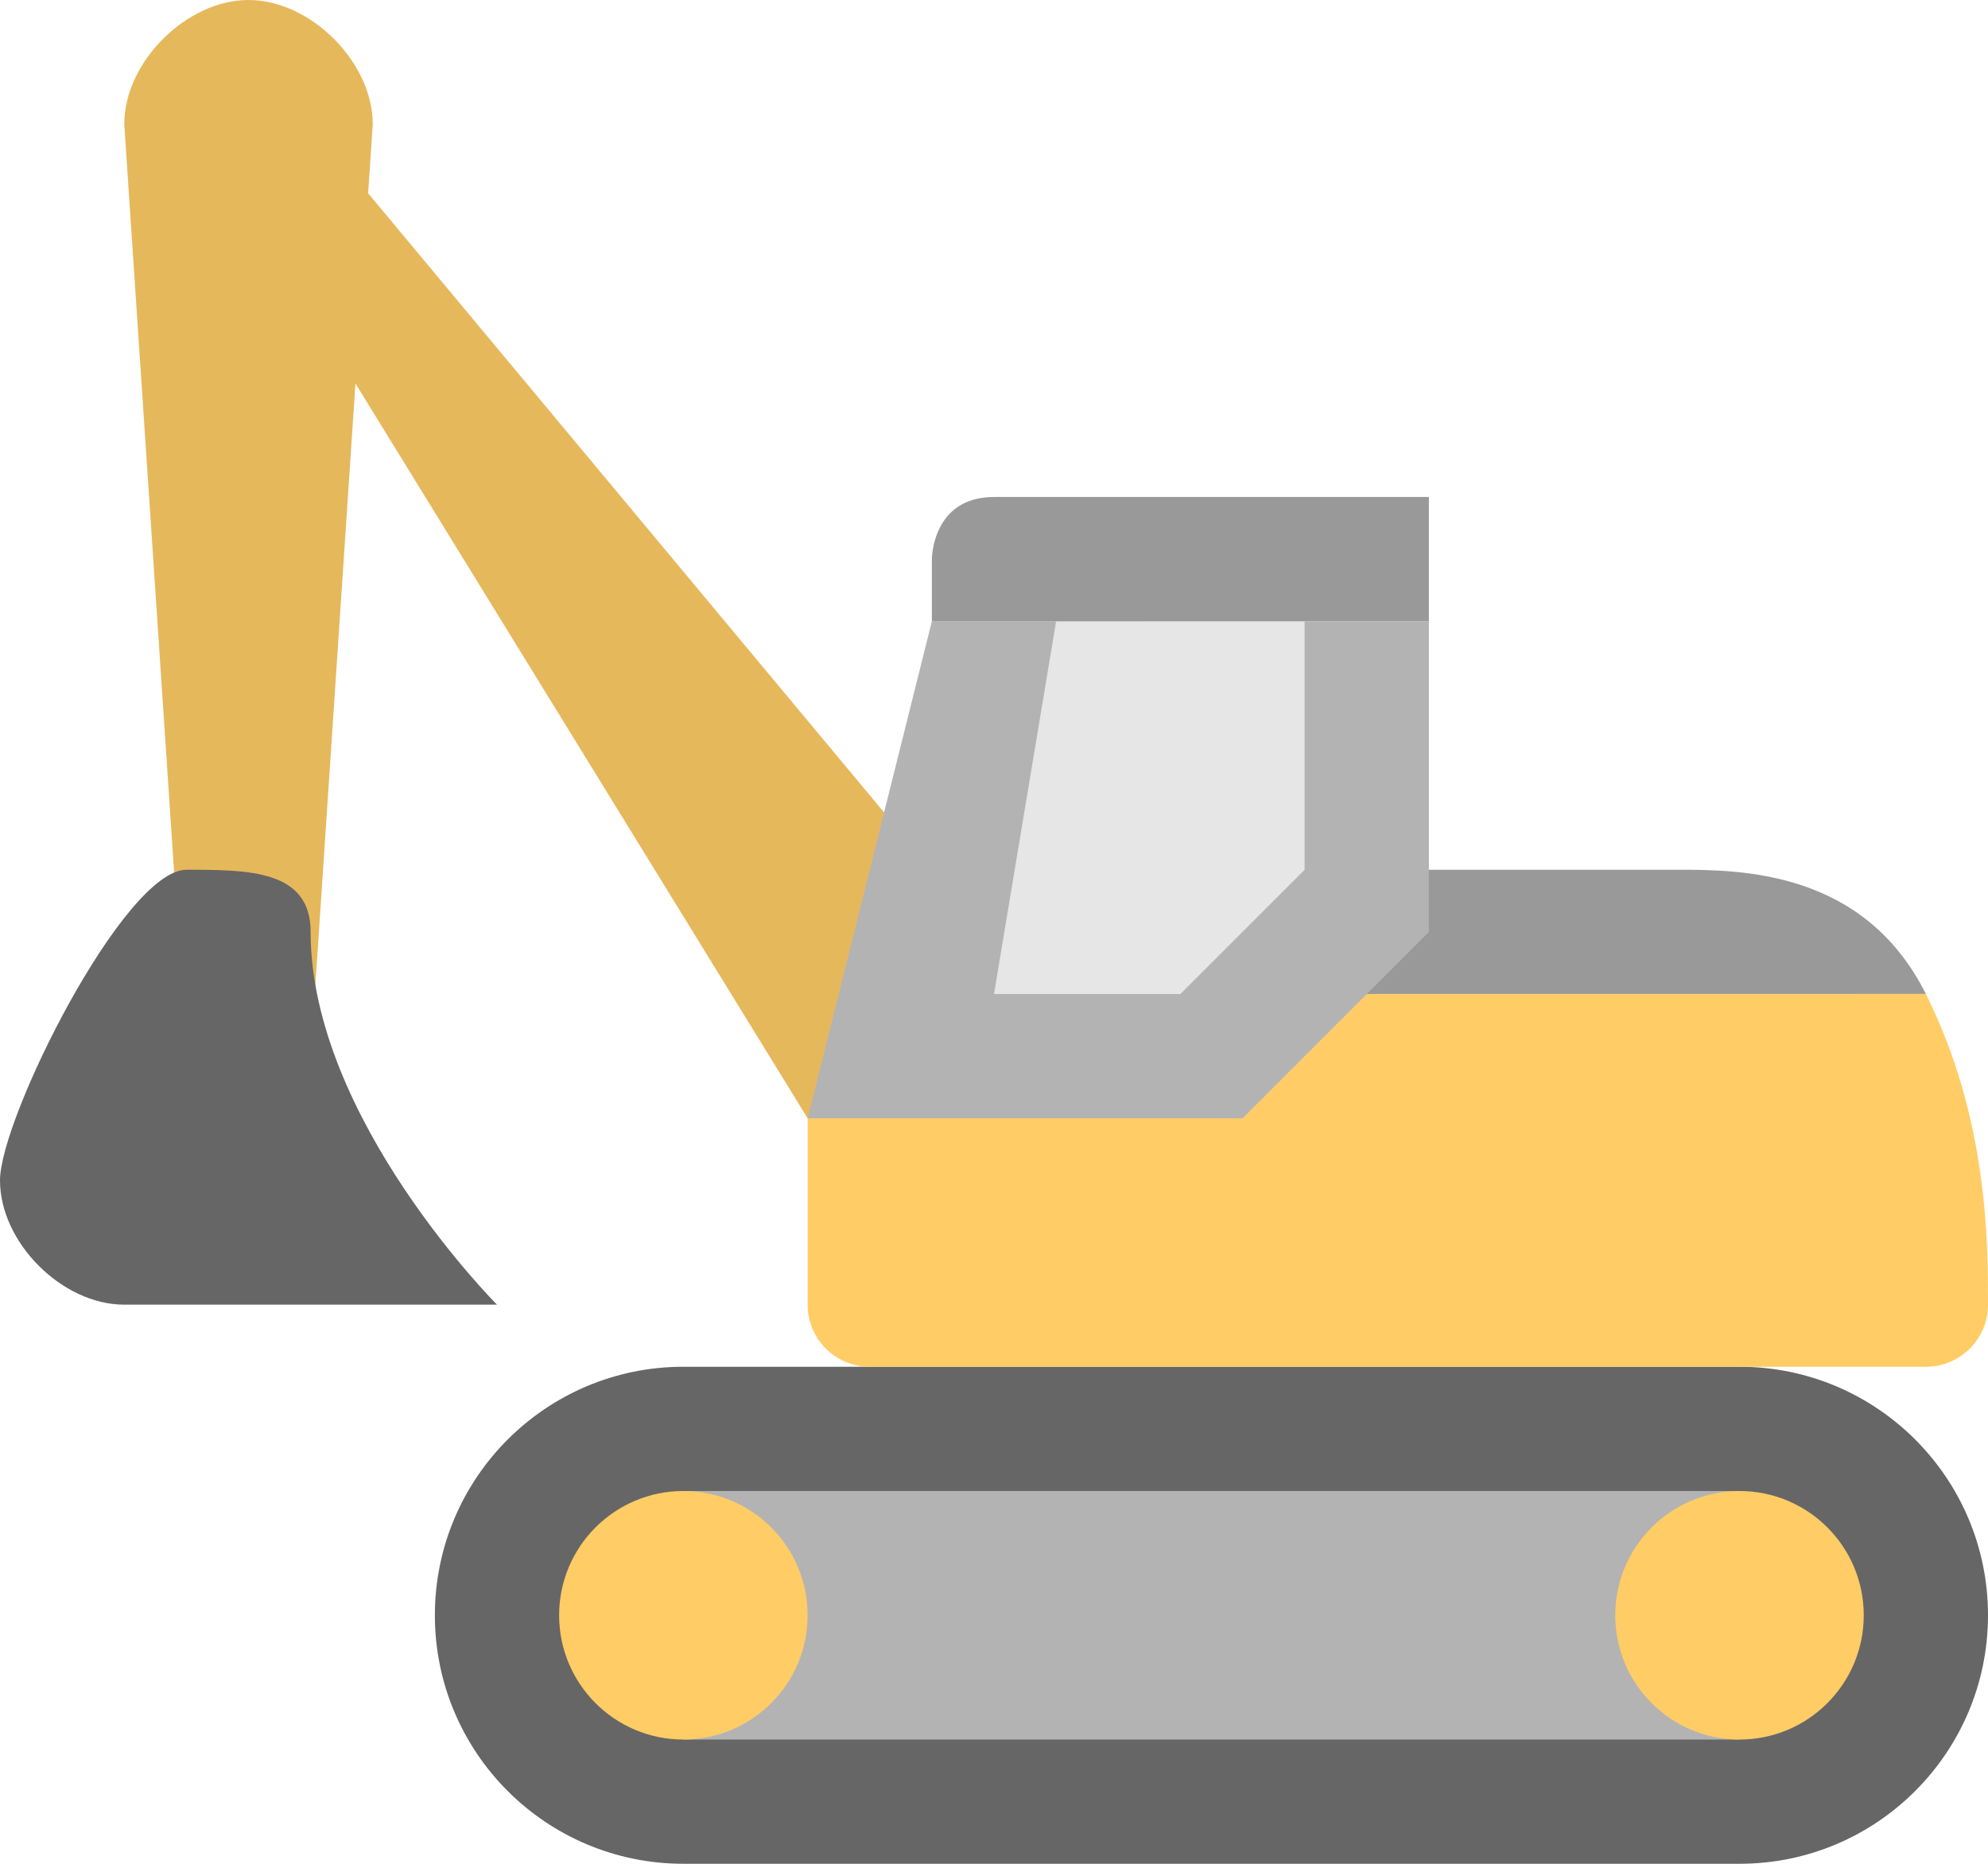
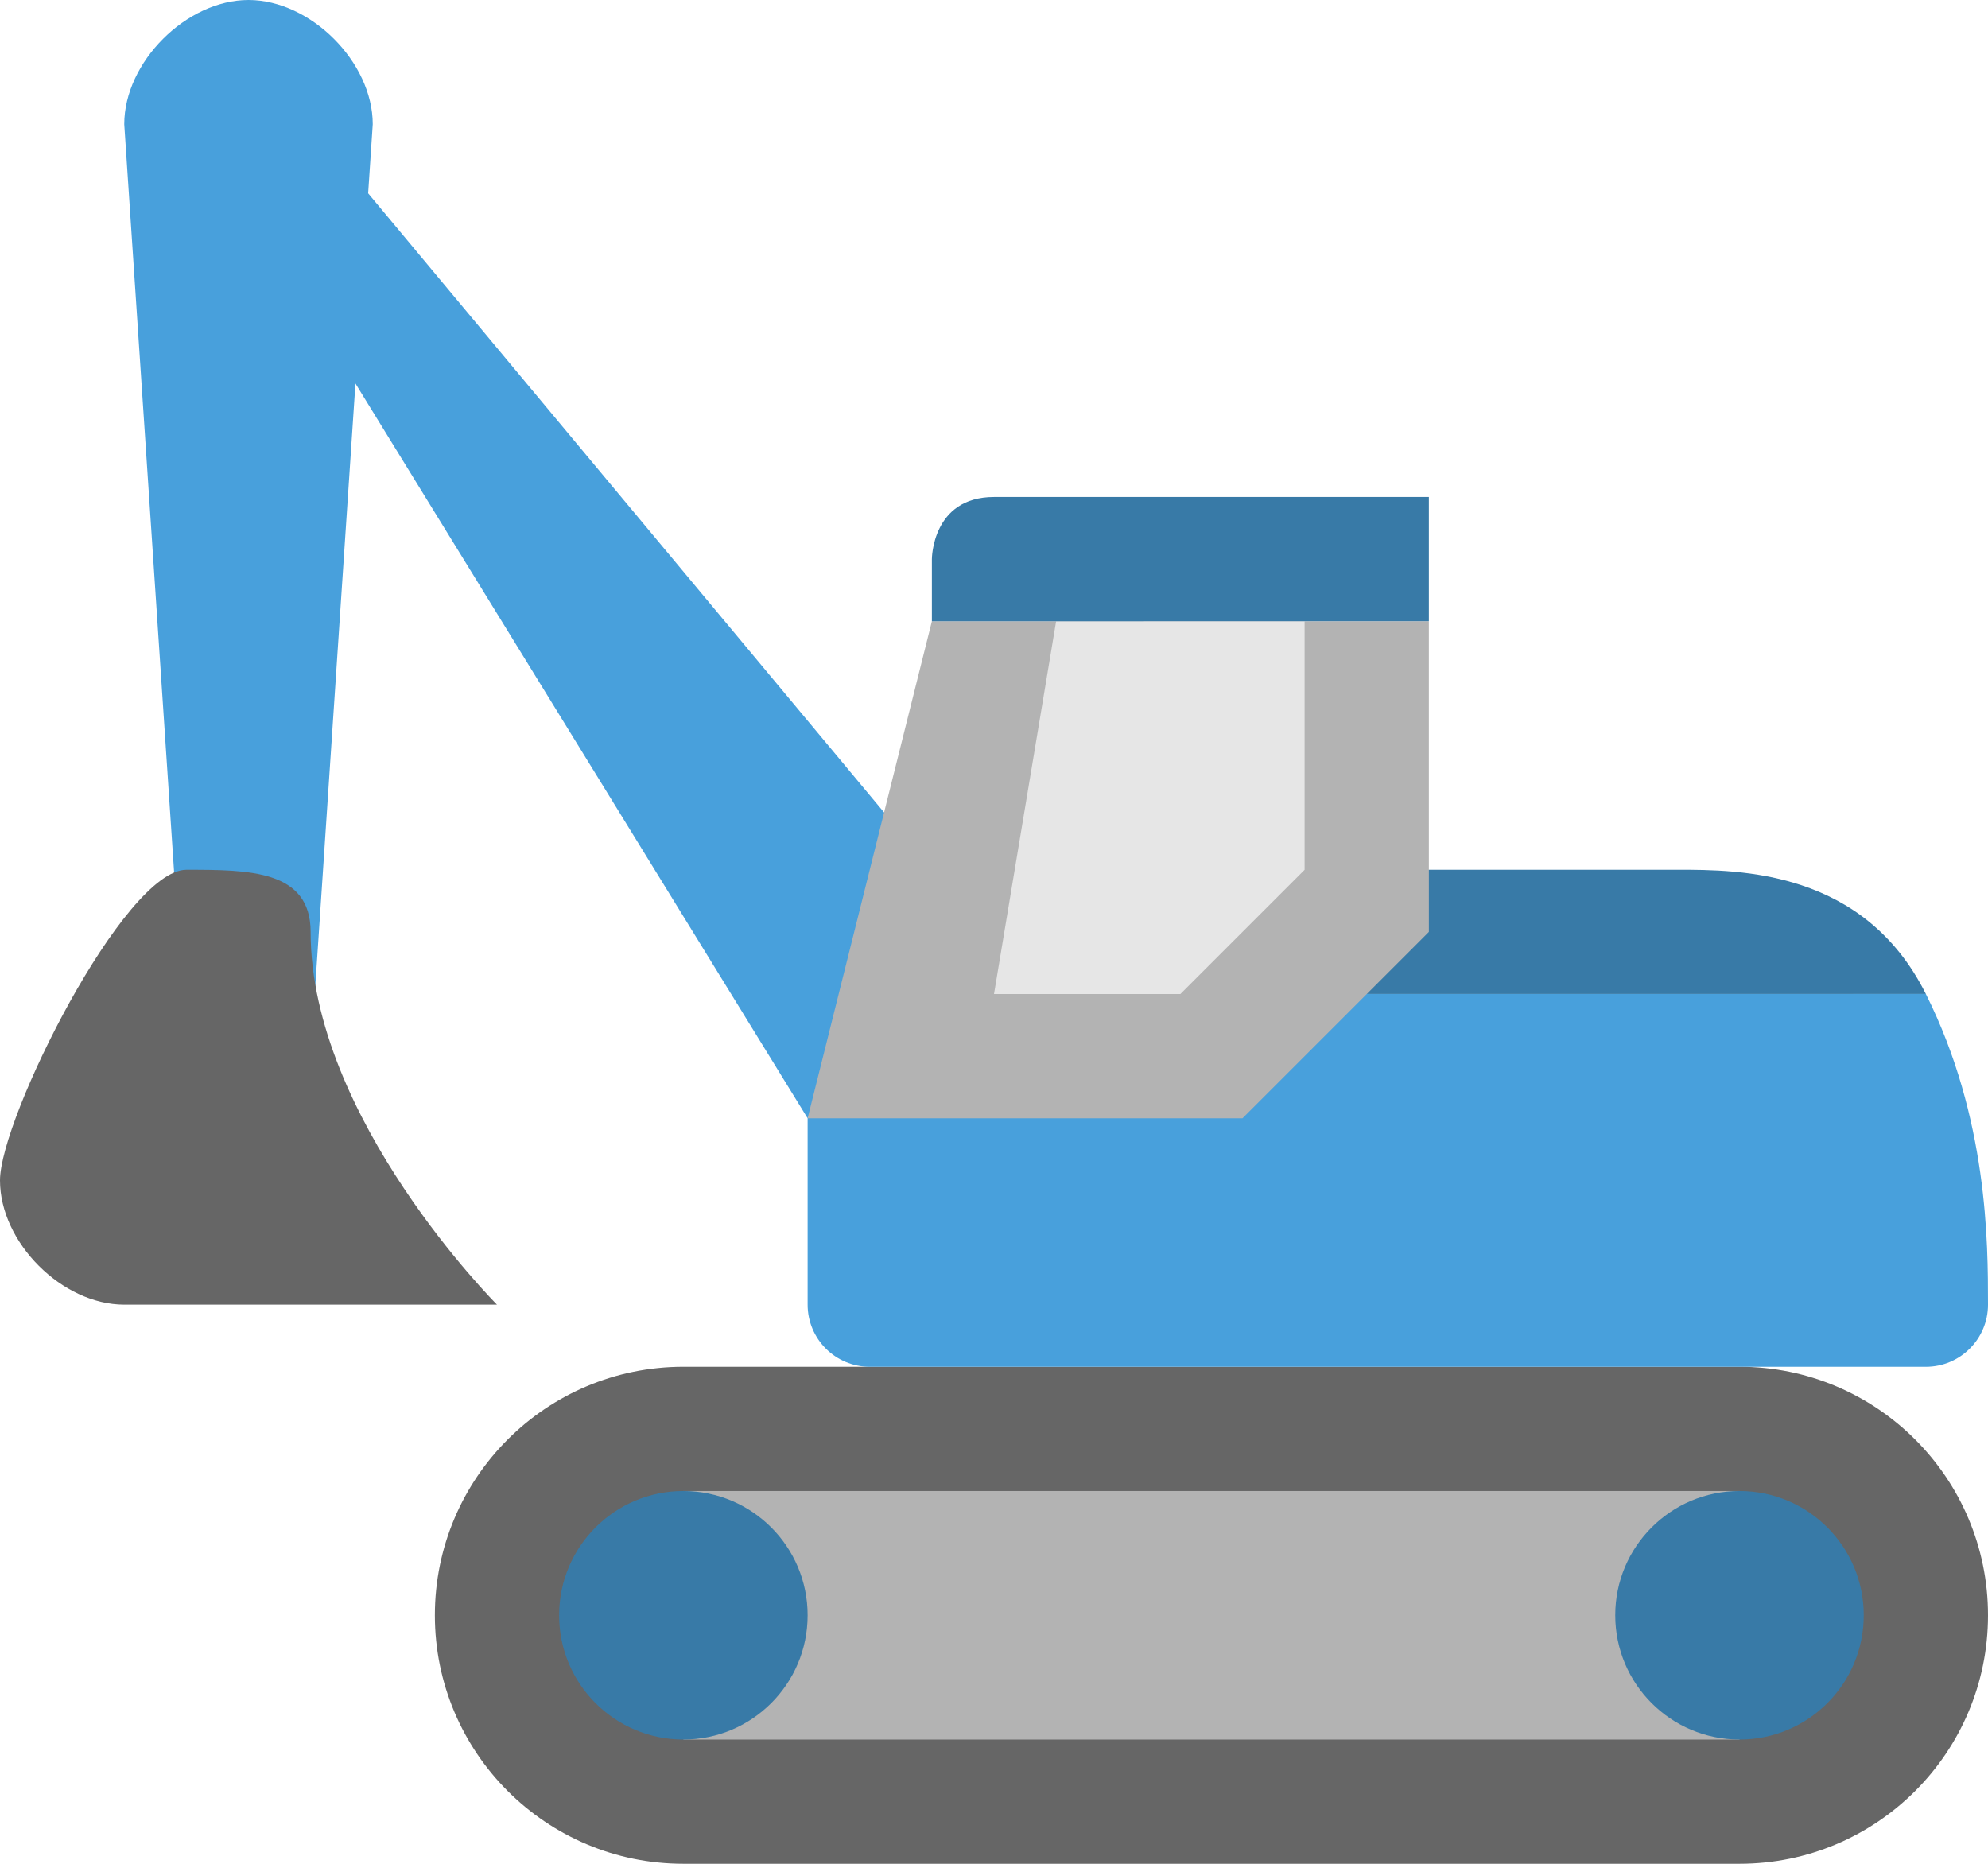
<svg xmlns="http://www.w3.org/2000/svg" version="1.1" id="Layer_1" x="0px" y="0px" width="64px" height="60px" viewBox="0 0 64 60" style="enable-background:new 0 0 64 60;" xml:space="preserve">
  <g id="Track">
    <g>
      <path style="fill-rule:evenodd;clip-rule:evenodd;fill:#666666;" d="M56,43.999c-0.007,0-0.013,0.001-0.02,0.001H22.02    c-0.007,0-0.013-0.001-0.02-0.001c-4.419,0-8,3.582-8,8s3.581,8,8,8V60h34v-0.001c4.418,0,8-3.582,8-8S60.418,43.999,56,43.999z" />
    </g>
  </g>
  <g id="Track_1_">
    <g>
      <rect x="22" y="47.999" style="fill:#B3B3B3;" width="34" height="8.001" />
    </g>
  </g>
  <g id="Wheels">
    <g>
-       <path style="fill-rule:evenodd;clip-rule:evenodd;fill:#FFCC66;" d="M22,47.999c-2.209,0-4,1.791-4,4C18,54.209,19.791,56,22,56    s4-1.791,4-4.001C26,49.79,24.209,47.999,22,47.999z M56,47.999c-2.209,0-4,1.791-4,4C52,54.209,53.791,56,56,56s4-1.791,4-4.001    C60,49.79,58.209,47.999,56,47.999z" />
+       <path style="fill-rule:evenodd;clip-rule:evenodd;fill:#387AA7;" d="M22,47.999c-2.209,0-4,1.791-4,4C18,54.209,19.791,56,22,56    s4-1.791,4-4.001C26,49.79,24.209,47.999,22,47.999z M56,47.999c-2.209,0-4,1.791-4,4C52,54.209,53.791,56,56,56s4-1.791,4-4.001    C60,49.79,58.209,47.999,56,47.999z" />
    </g>
  </g>
  <g id="Arm">
    <g>
-       <path style="fill-rule:evenodd;clip-rule:evenodd;fill:#E6B85C;" d="M30,28L11.852,6.223L12,4c0-2-2-4-4-4S4,2,4,4l2,30h4    l1.443-21.654L26,36L30,28z" />
+       <path style="fill-rule:evenodd;clip-rule:evenodd;fill:#48A0DC;" d="M30,28L11.852,6.223L12,4c0-2-2-4-4-4S4,2,4,4l2,30h4    l1.443-21.654L26,36L30,28z" />
    </g>
  </g>
  <g id="Bucket">
    <g>
      <path style="fill:#666666;" d="M10,30c0-2-2-2-4-2s-6,8-6,10s2,4,4,4s12,0,12,0S10,36,10,30z" />
    </g>
  </g>
  <g id="Cover">
    <g>
-       <path style="fill:#999999;" d="M54,27.999H42v4h20C60,27.999,56,27.999,54,27.999z" />
+       <path style="fill:#387AA7;" d="M54,27.999H42v4h20C60,27.999,56,27.999,54,27.999z" />
    </g>
  </g>
  <g id="Body">
    <g>
-       <path style="fill:#FFCC66;" d="M62,31.999L46,32H30l-4,4v6c0,1.104,0.896,2,2,2h34c1.104,0,2-0.896,2-2C64,40,64,35.999,62,31.999    z" />
+       <path style="fill:#48A0DC;" d="M62,31.999L46,32H30l-4,4v6c0,1.104,0.896,2,2,2h34c1.104,0,2-0.896,2-2C64,40,64,35.999,62,31.999    z" />
    </g>
  </g>
  <g id="Cabin">
    <g>
      <polygon style="fill:#B3B3B3;" points="30,20 26,36 40,36 46,30 46,20   " />
    </g>
  </g>
  <g id="Window">
    <g>
      <polygon style="fill:#E6E6E6;" points="34,20 32,32 38,32 42,28 42,20   " />
    </g>
  </g>
  <g id="Roof">
    <g>
-       <path style="fill:#999999;" d="M32,15.999C30,16,30,18,30,18v2l16-0.001v-4H32z" />
+       <path style="fill:#387AA7;" d="M32,15.999C30,16,30,18,30,18v2l16-0.001v-4H32z" />
    </g>
  </g>
</svg>
